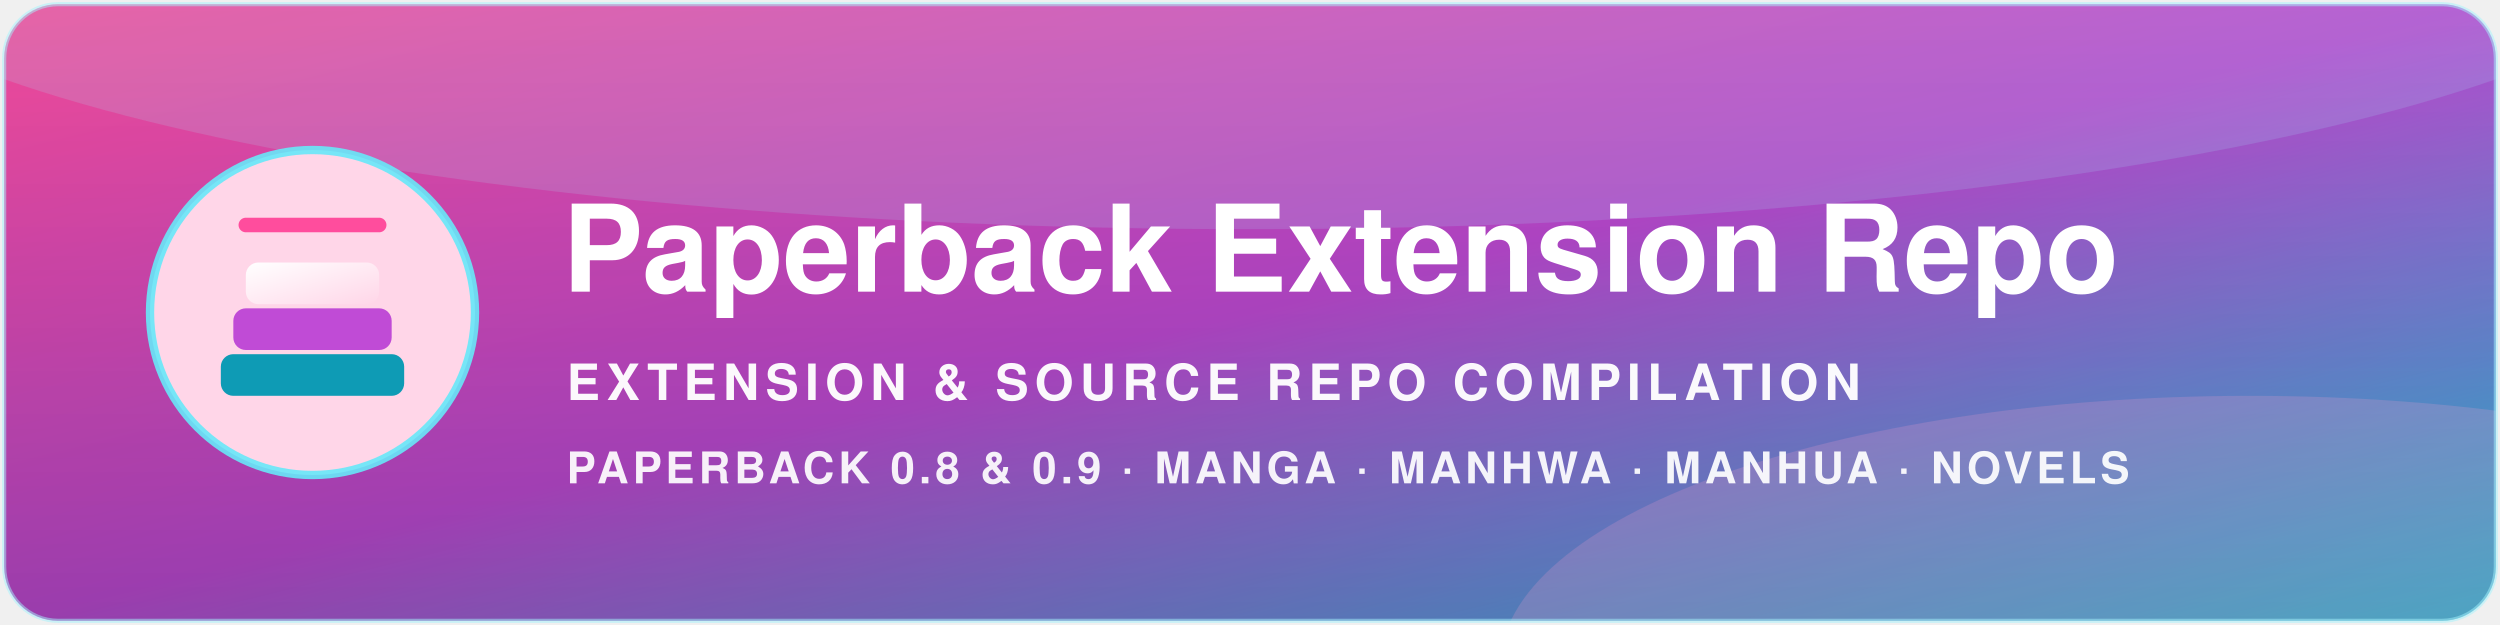
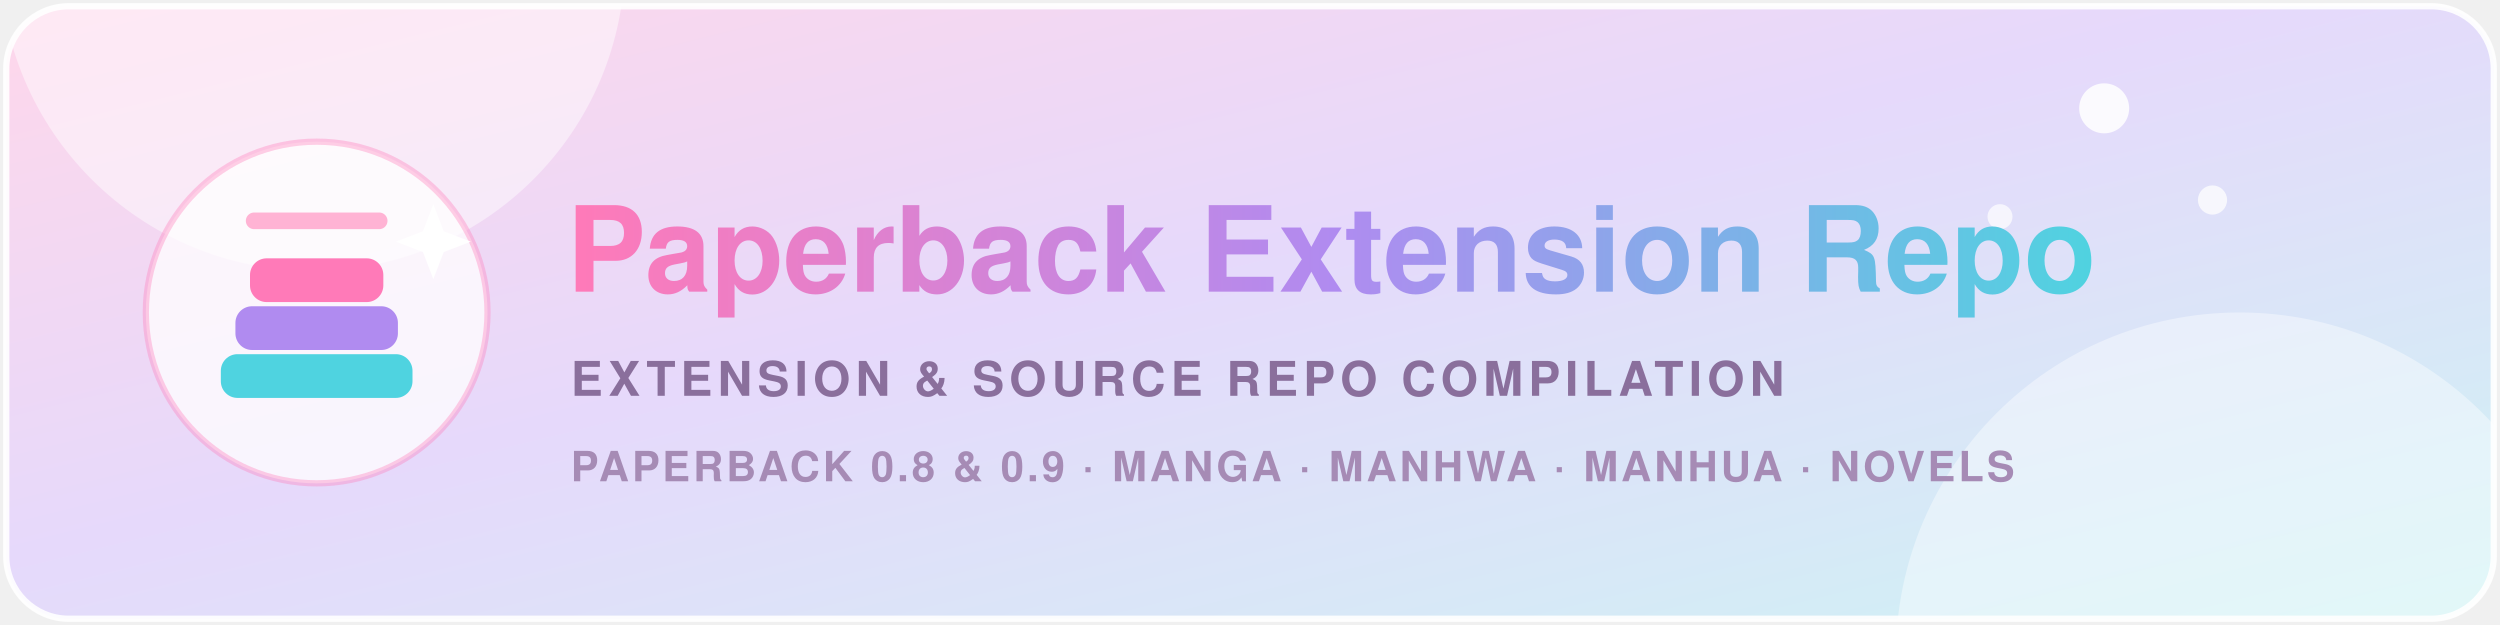
<svg xmlns="http://www.w3.org/2000/svg" width="1200" height="300" viewBox="0 0 1200 300" role="img" aria-label="Paperback Extension Repo — Paperback Extension &amp; Source Repo Compilation">
  <defs>
    <linearGradient id="brand" x1="0" y1="0" x2="1" y2="1">
-       <stop offset="0" stop-color="#ff4d9d" />
-       <stop offset="0.5" stop-color="#c04bd6" />
-       <stop offset="1" stop-color="#22d3ee" />
+       <stop offset="0" stop-color="#ffd7ea" />
+       <stop offset="0.45" stop-color="#e6d9fb" />
+       <stop offset="1" stop-color="#cdf3f4" />
    </linearGradient>
-     <linearGradient id="scrim" x1="0" y1="0" x2="0" y2="1">
-       <stop offset="0" stop-color="#140a18" stop-opacity="0.05" />
-       <stop offset="1" stop-color="#140a18" stop-opacity="0.22" />
-     </linearGradient>
-     <linearGradient id="page" x1="0" y1="0" x2="1" y2="1">
-       <stop offset="0" stop-color="#ffffff" />
-       <stop offset="1" stop-color="#ffd6e8" />
+     <linearGradient id="ink" x1="0" y1="0" x2="1" y2="0">
+       <stop offset="0" stop-color="#ff7ab8" />
+       <stop offset="0.5" stop-color="#b08bf0" />
+       <stop offset="1" stop-color="#4fd3e0" />
    </linearGradient>
    <clipPath id="card">
-       <rect x="2" y="2" width="1196" height="296" rx="26" />
+       <rect x="3" y="3" width="1194" height="294" rx="30" />
    </clipPath>
  </defs>
  <g clip-path="url(#card)">
    <rect x="0" y="0" width="1200" height="300" fill="url(#brand)" />
-     <rect x="0" y="0" width="1200" height="300" fill="url(#scrim)" />
-     <ellipse cx="600" cy="-40" rx="700" ry="150" fill="#a5f3fc" opacity="0.16" />
-     <ellipse cx="1080" cy="320" rx="360" ry="130" fill="#ff9ecb" opacity="0.2" />
+     <circle cx="150" cy="-20" r="150" fill="#ffffff" opacity="0.45" />
+     <circle cx="1075" cy="315" r="165" fill="#ffffff" opacity="0.4" />
+     <circle cx="1010" cy="52" r="12" fill="#ffffff" opacity="0.85" />
+     <circle cx="1062" cy="96" r="7" fill="#ffffff" opacity="0.75" />
+     <circle cx="960" cy="104" r="6" fill="#ffffff" opacity="0.7" />
  </g>
-   <rect x="2" y="2" width="1196" height="296" rx="26" fill="none" stroke="#a5f3fc" stroke-opacity="0.5" stroke-width="2" />
-   <g transform="translate(150,150)">
-     <circle r="78" fill="#ffd6e8" />
-     <circle r="78" fill="none" stroke="#67e8f9" stroke-opacity="0.9" stroke-width="4" />
-     <g transform="translate(0,4)">
-       <rect x="-44" y="16" width="88" height="20" rx="6" fill="#0e9bb5" />
-       <rect x="-38" y="-6" width="76" height="20" rx="6" fill="#c04bd6" />
-       <rect x="-32" y="-28" width="64" height="20" rx="6" fill="url(#page)" />
-       <path d="M-32,-46 h64" stroke="#ff4d9d" stroke-width="7" stroke-linecap="round" />
+   <rect x="3" y="3" width="1194" height="294" rx="30" fill="none" stroke="#ffffff" stroke-opacity="0.9" stroke-width="3" />
+   <g transform="translate(152,150)">
+     <circle r="82" fill="#ffffff" opacity="0.75" />
+     <circle r="82" fill="none" stroke="#ff7ab8" stroke-opacity="0.35" stroke-width="3" />
+     <g transform="translate(0,6)">
+       <rect x="-46" y="14" width="92" height="21" rx="8" fill="#4fd3e0" />
+       <rect x="-39" y="-9" width="78" height="21" rx="8" fill="#b08bf0" />
+       <rect x="-32" y="-32" width="64" height="21" rx="8" fill="#ff7ab8" />
+       <path d="M-30,-50 h60" stroke="#ffb3d4" stroke-width="8" stroke-linecap="round" />
    </g>
+     <path d="M56,-52 l5,13 13,5 -13,5 -5,13 -5,-13 -13,-5 13,-5 z" fill="#ffffff" opacity="0.95" />
  </g>
-   <g font-family="-apple-system, 'Segoe UI', Helvetica, Arial, sans-serif" fill="#ffffff">
-     <text x="270" y="140" font-size="58" font-weight="800">Paperback Extension Repo</text>
-     <text x="272" y="192" font-size="24" font-weight="700" letter-spacing="3" opacity="0.96">EXTENSION &amp; SOURCE REPO COMPILATION</text>
-     <text x="272" y="232" font-size="21" font-weight="600" letter-spacing="2" opacity="0.92">PAPERBACK 0.8 &amp; 0.9 · MANGA · MANHWA · MANHUA · NOVELS</text>
+   <g font-family="'Quicksand', 'Nunito', -apple-system, 'Segoe UI', Helvetica, Arial, sans-serif">
+     <text x="272" y="140" font-size="57" font-weight="700" fill="url(#ink)">Paperback Extension Repo</text>
+     <text x="274" y="190" font-size="23" font-weight="700" letter-spacing="2.5" fill="#8a6f9c">EXTENSION &amp; SOURCE REPO COMPILATION</text>
+     <text x="274" y="231" font-size="20" font-weight="600" letter-spacing="1.5" fill="#a68bb5">PAPERBACK 0.8 &amp; 0.9 · MANGA · MANHWA · MANHUA · NOVELS</text>
  </g>
</svg>
